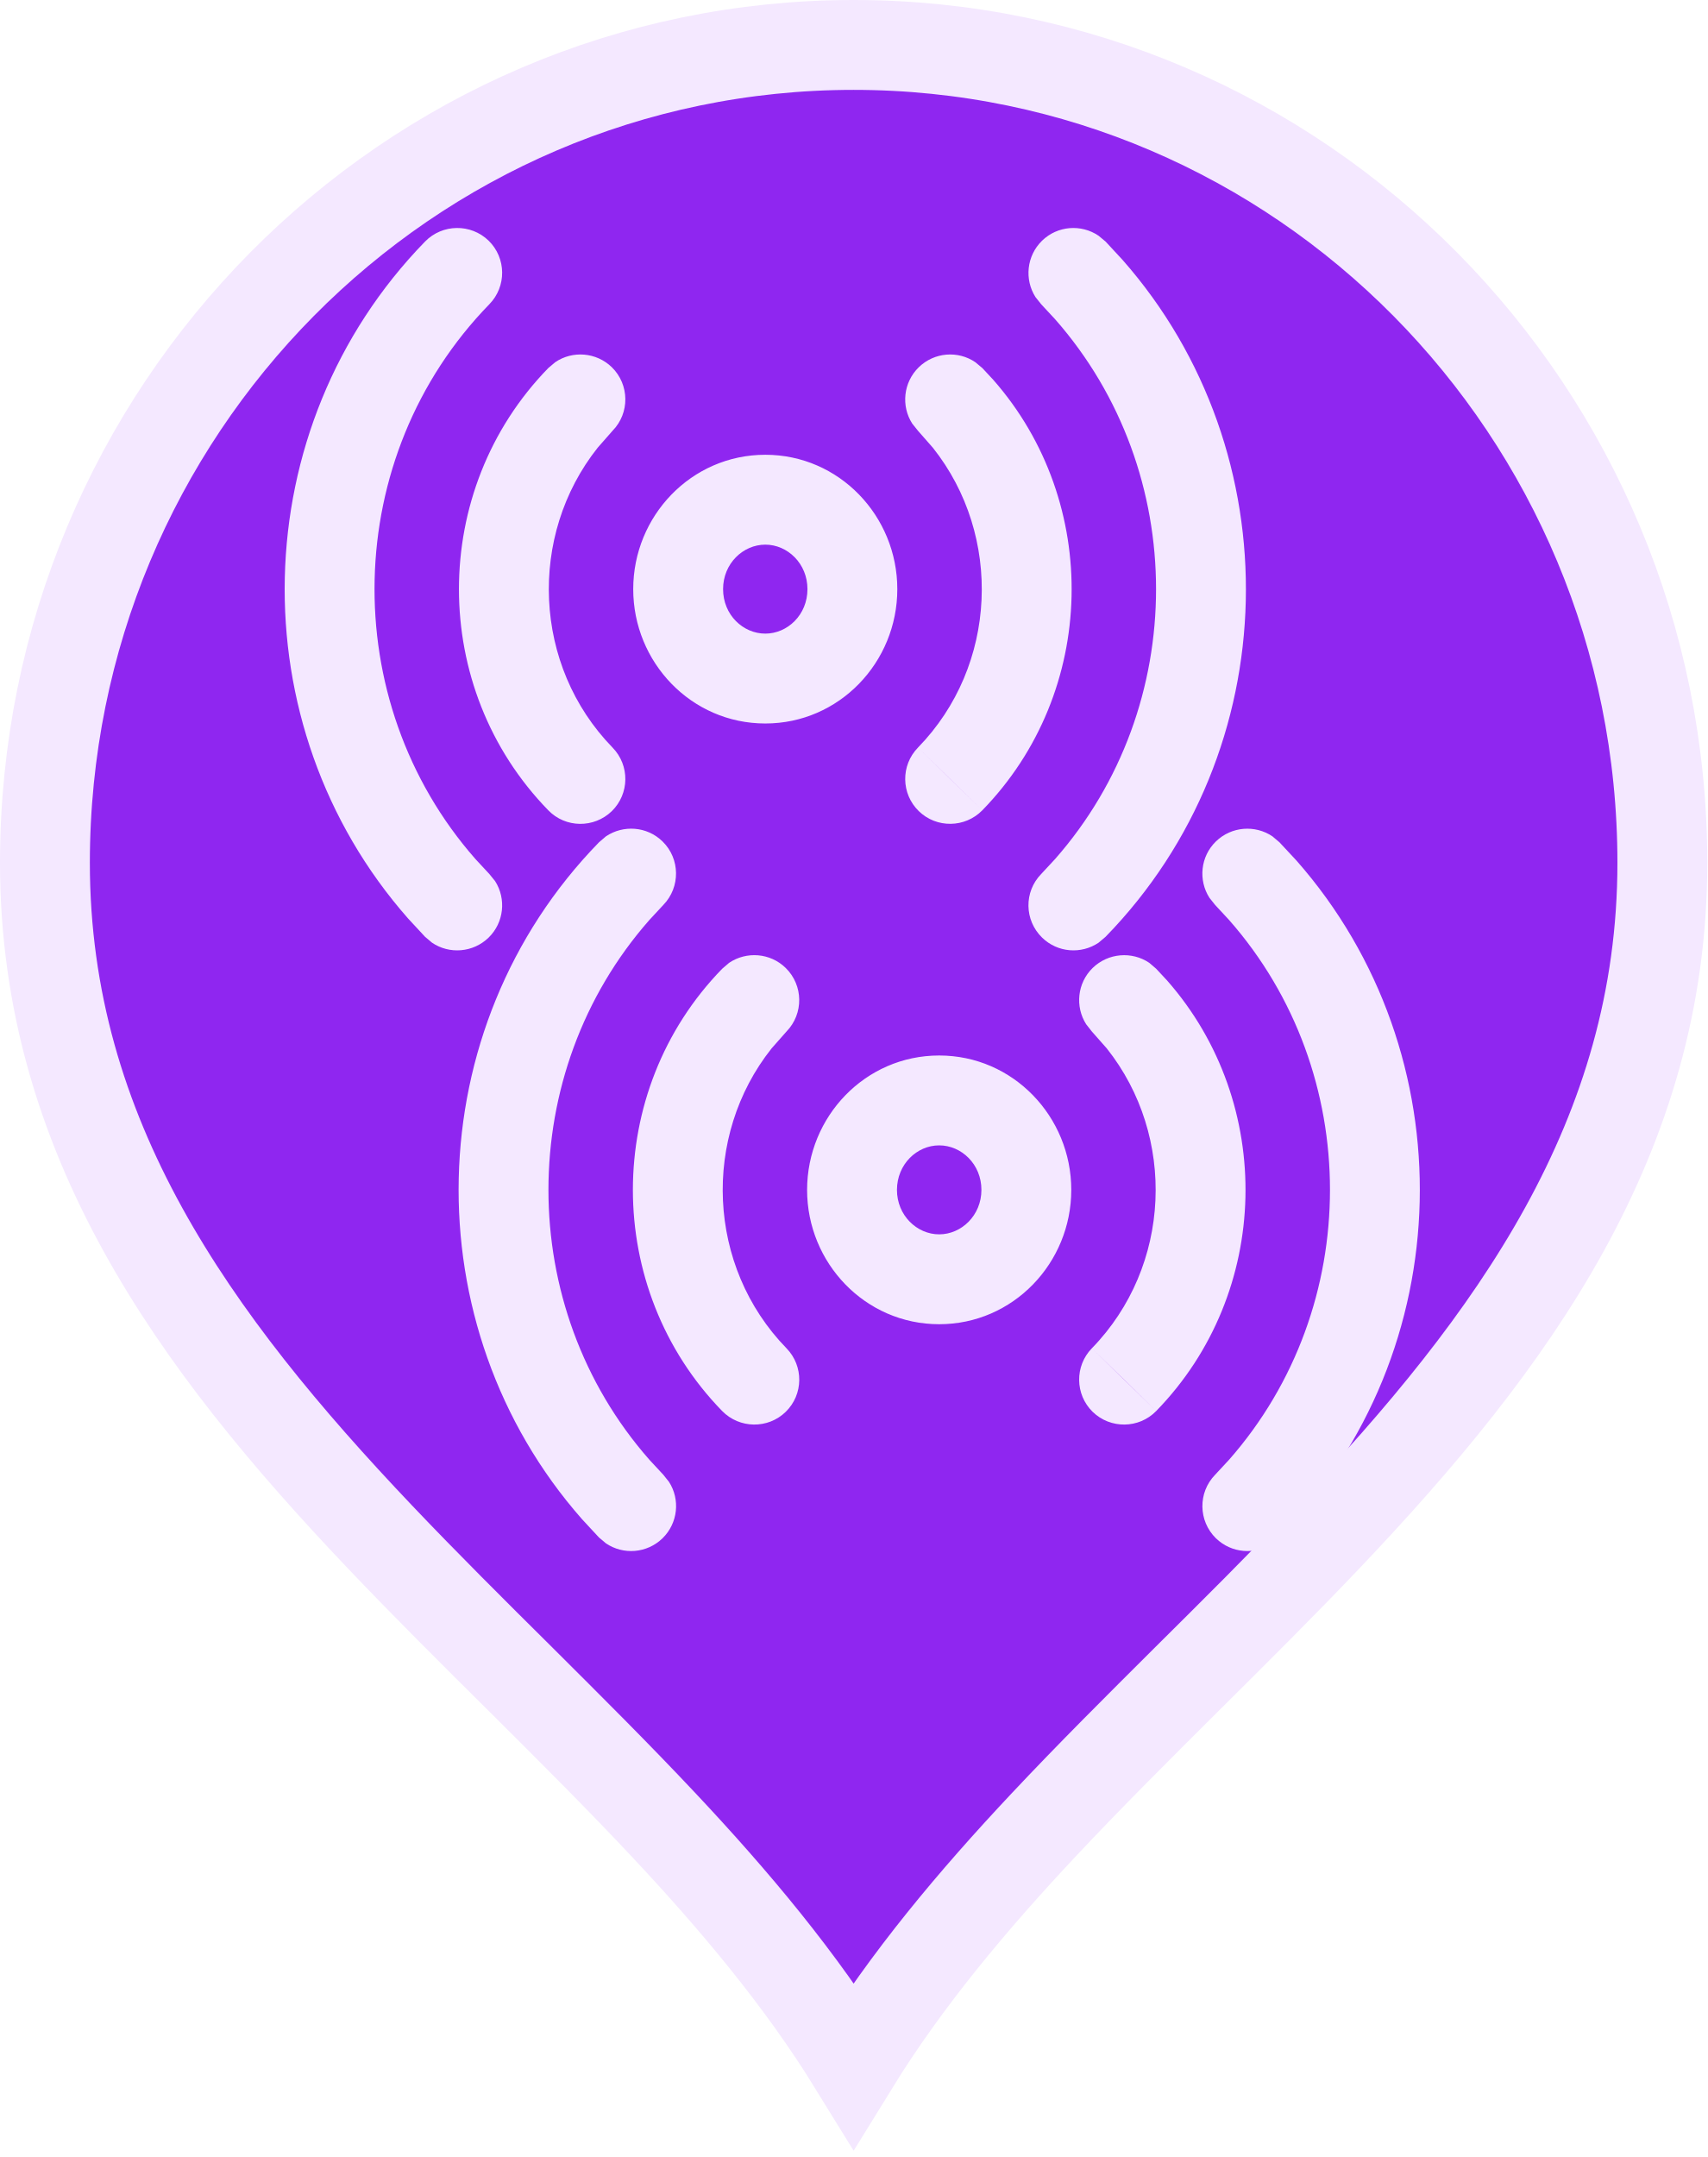
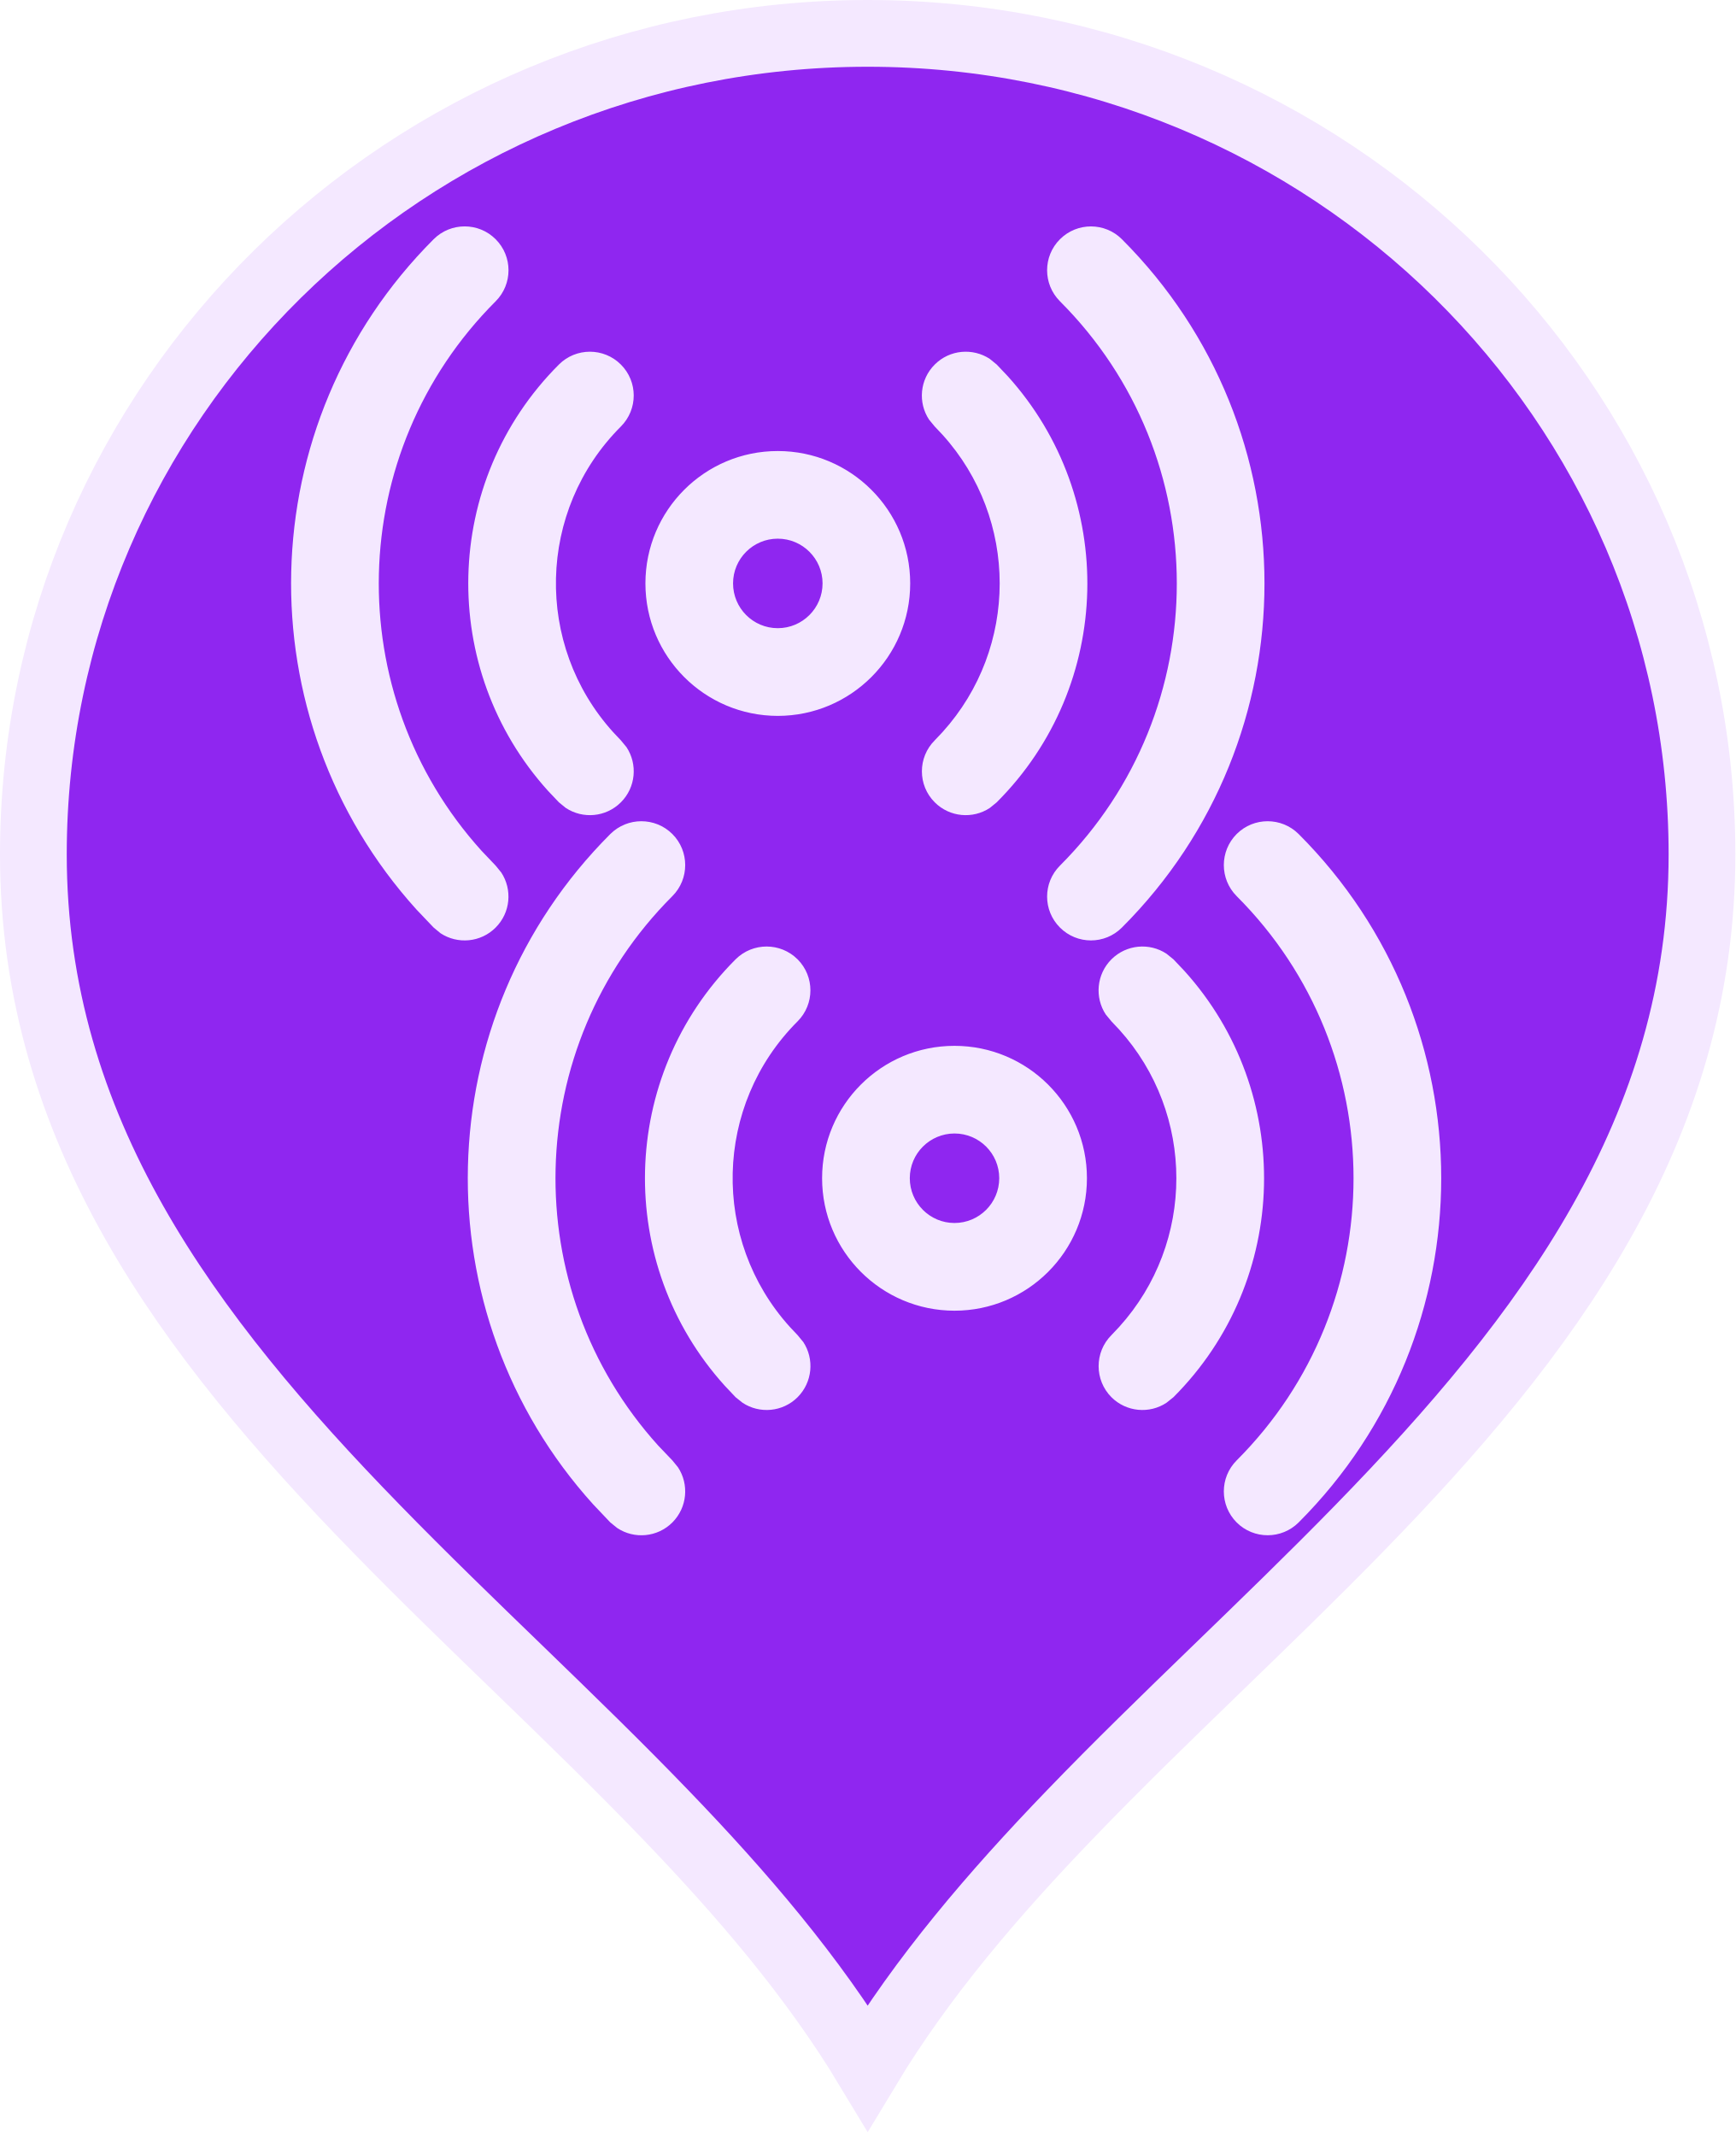
- <svg xmlns="http://www.w3.org/2000/svg" width="19" height="24" viewBox="0 0 19 24" fill="none">
-   <path d="M9.5 0.5C14.466 0.5 18.5 4.569 18.5 9.6C18.5 12.648 16.838 14.925 14.778 17.094C14.265 17.634 13.732 18.163 13.197 18.694C12.665 19.224 12.13 19.756 11.622 20.297C10.827 21.143 10.086 22.026 9.5 22.977C8.914 22.026 8.173 21.143 7.378 20.297C6.87 19.756 6.335 19.224 5.803 18.694C5.268 18.163 4.735 17.634 4.222 17.094C2.161 14.925 0.5 12.648 0.5 9.6C0.5 4.569 4.534 0.5 9.5 0.5Z" fill="#8F26F0" stroke="#F4E8FF" />
-   <path d="M6.743 9.306C6.936 9.176 7.2 9.193 7.373 9.362C7.57 9.554 7.574 9.871 7.382 10.069L7.227 10.236C5.729 11.938 5.729 14.54 7.227 16.242L7.382 16.409L7.445 16.488C7.571 16.683 7.546 16.947 7.373 17.116C7.2 17.284 6.936 17.303 6.743 17.172L6.666 17.107L6.477 16.903C4.585 14.755 4.648 11.442 6.666 9.372L6.743 9.306ZM13.532 9.362C13.705 9.194 13.969 9.176 14.161 9.306L14.239 9.372L14.429 9.576C16.32 11.724 16.256 15.036 14.239 17.107L14.161 17.172C13.969 17.303 13.705 17.284 13.532 17.116C13.335 16.923 13.33 16.607 13.523 16.409L13.678 16.242C15.175 14.54 15.176 11.938 13.678 10.236L13.523 10.069L13.46 9.99C13.334 9.794 13.359 9.53 13.532 9.362ZM8.114 10.713C8.307 10.583 8.571 10.601 8.744 10.77C8.941 10.963 8.945 11.279 8.753 11.477L8.587 11.665C7.81 12.643 7.865 14.09 8.753 15.002C8.945 15.199 8.942 15.516 8.744 15.709C8.547 15.901 8.23 15.897 8.037 15.7C6.712 14.339 6.712 12.139 8.037 10.779L8.114 10.713ZM12.867 15.7C12.675 15.897 12.358 15.901 12.16 15.709C11.963 15.516 11.959 15.199 12.151 15.002L12.867 15.7ZM12.16 10.77C12.333 10.602 12.598 10.583 12.79 10.713L12.867 10.779L12.988 10.909C14.191 12.276 14.151 14.382 12.867 15.7L12.51 15.35L12.151 15.002C13.039 14.09 13.094 12.643 12.317 11.665L12.151 11.477L12.088 11.397C11.963 11.201 11.988 10.938 12.16 10.77ZM10.452 11.744C11.276 11.744 11.922 12.426 11.922 13.239C11.922 14.052 11.276 14.734 10.452 14.734C9.628 14.734 8.982 14.052 8.982 13.239C8.983 12.425 9.628 11.744 10.452 11.744ZM10.452 12.744C10.205 12.744 9.983 12.953 9.982 13.239C9.982 13.524 10.205 13.734 10.452 13.734C10.699 13.734 10.922 13.524 10.922 13.239C10.922 12.953 10.699 12.744 10.452 12.744ZM4.73 2.688C4.923 2.49 5.24 2.486 5.438 2.678C5.635 2.871 5.639 3.187 5.446 3.385C3.795 5.08 3.744 7.799 5.291 9.558L5.446 9.725L5.51 9.804C5.635 10 5.61 10.264 5.438 10.432C5.264 10.601 5 10.619 4.808 10.489L4.73 10.423L4.541 10.219C2.649 8.071 2.713 4.759 4.73 2.688ZM11.597 2.678C11.77 2.51 12.033 2.492 12.226 2.623L12.304 2.688L12.493 2.892C14.384 5.04 14.321 8.353 12.304 10.423L12.226 10.489C12.033 10.619 11.77 10.601 11.597 10.432C11.399 10.239 11.394 9.923 11.587 9.725L11.742 9.558C13.24 7.856 13.24 5.254 11.742 3.552L11.587 3.385L11.524 3.306C11.399 3.11 11.424 2.847 11.597 2.678ZM6.179 4.03C6.371 3.899 6.636 3.918 6.809 4.086C7.006 4.279 7.01 4.596 6.817 4.793L6.651 4.982C5.875 5.96 5.93 7.407 6.817 8.318C7.01 8.516 7.006 8.832 6.809 9.025C6.611 9.217 6.294 9.214 6.102 9.016C4.776 7.656 4.776 5.455 6.102 4.095L6.179 4.03ZM10.932 9.016C10.739 9.213 10.422 9.217 10.225 9.025C10.027 8.832 10.023 8.516 10.216 8.318L10.932 9.016ZM10.225 4.086C10.398 3.918 10.662 3.899 10.854 4.03L10.932 4.095L11.053 4.225C12.256 5.592 12.216 7.698 10.932 9.016L10.574 8.666L10.216 8.318C11.104 7.407 11.159 5.96 10.382 4.982L10.216 4.793L10.152 4.713C10.027 4.518 10.052 4.255 10.225 4.086ZM8.517 5.06C9.34 5.06 9.986 5.742 9.986 6.555C9.986 7.369 9.34 8.05 8.517 8.05C7.693 8.05 7.047 7.369 7.047 6.555C7.047 5.742 7.693 5.06 8.517 5.06ZM8.517 6.06C8.27 6.06 8.047 6.27 8.047 6.555C8.047 6.841 8.269 7.05 8.517 7.05C8.764 7.05 8.986 6.841 8.986 6.555C8.986 6.27 8.764 6.06 8.517 6.06Z" fill="#F4E8FF" />
+ <svg xmlns="http://www.w3.org/2000/svg" width="26" height="32" viewBox="0 0 26 32" fill="none">
+   <path d="M13 0.5C19.911 0.5 25.5 6.014 25.5 12.8C25.5 16.927 23.187 20.003 20.36 22.902C19.655 23.625 18.924 24.331 18.193 25.039C17.464 25.745 16.734 26.453 16.042 27.172C14.884 28.373 13.815 29.622 13 30.974C12.185 29.622 11.116 28.373 9.958 27.172C9.266 26.453 8.536 25.745 7.807 25.039C7.075 24.331 6.344 23.625 5.64 22.902C2.813 20.003 0.5 16.927 0.5 12.8C0.5 6.014 6.089 0.5 13 0.5Z" fill="#8F26F0" stroke="#F4E8FF" />
+   <path d="M18.528 12.495C18.784 12.239 19.2 12.239 19.457 12.495C22.305 15.343 22.305 19.96 19.457 22.808C19.2 23.064 18.785 23.064 18.528 22.808C18.272 22.551 18.272 22.135 18.528 21.879C20.863 19.544 20.863 15.759 18.528 13.425C18.272 13.168 18.272 12.752 18.528 12.495ZM9.144 12.495C9.401 12.239 9.817 12.239 10.074 12.495C10.33 12.752 10.33 13.168 10.074 13.425C7.812 15.686 7.741 19.309 9.861 21.656L10.074 21.879L10.158 21.982C10.326 22.237 10.298 22.583 10.074 22.808C9.85 23.032 9.503 23.061 9.248 22.892L9.144 22.808L8.886 22.536C6.3 19.674 6.385 15.254 9.144 12.495ZM11.021 14.372C11.278 14.116 11.693 14.116 11.95 14.372C12.206 14.629 12.206 15.044 11.95 15.301C10.692 16.558 10.654 18.573 11.833 19.878L11.95 20.002L12.035 20.105C12.203 20.36 12.174 20.707 11.95 20.932C11.726 21.155 11.38 21.184 11.125 21.015L11.021 20.932L10.857 20.758C9.212 18.937 9.267 16.127 11.021 14.372ZM16.652 14.372C16.877 14.148 17.223 14.12 17.477 14.288L17.581 14.372L17.745 14.545C19.39 16.365 19.335 19.177 17.581 20.932L17.477 21.015C17.223 21.184 16.876 21.155 16.652 20.932C16.396 20.675 16.396 20.258 16.652 20.002L16.769 19.878C17.91 18.615 17.91 16.688 16.769 15.425L16.652 15.301L16.567 15.198C16.399 14.943 16.428 14.596 16.652 14.372ZM14.3 15.668C15.396 15.668 16.285 16.556 16.285 17.651C16.285 18.747 15.396 19.636 14.3 19.636C13.205 19.635 12.317 18.747 12.317 17.651C12.317 16.556 13.205 15.668 14.3 15.668ZM14.3 16.981C13.931 16.982 13.631 17.281 13.631 17.651C13.631 18.021 13.931 18.322 14.3 18.322C14.671 18.322 14.971 18.021 14.971 17.651C14.971 17.281 14.671 16.981 14.3 16.981ZM15.881 3.584C16.137 3.328 16.553 3.328 16.809 3.584C19.657 6.432 19.657 11.049 16.809 13.896C16.553 14.153 16.137 14.153 15.881 13.896C15.624 13.64 15.624 13.224 15.881 12.968C18.215 10.633 18.215 6.848 15.881 4.514C15.624 4.257 15.624 3.84 15.881 3.584ZM6.497 3.584C6.753 3.328 7.17 3.327 7.426 3.584C7.683 3.84 7.683 4.257 7.426 4.514C5.165 6.775 5.093 10.398 7.214 12.745L7.426 12.968L7.51 13.071C7.678 13.326 7.65 13.672 7.426 13.896C7.202 14.121 6.855 14.149 6.6 13.981L6.497 13.896L6.239 13.625C3.652 10.762 3.738 6.343 6.497 3.584ZM8.374 5.461C8.63 5.205 9.046 5.205 9.302 5.461C9.559 5.717 9.559 6.133 9.302 6.39C8.045 7.647 8.006 9.662 9.185 10.967L9.302 11.091L9.387 11.194C9.555 11.449 9.527 11.796 9.302 12.02C9.078 12.244 8.732 12.272 8.477 12.104L8.374 12.02L8.21 11.847C6.565 10.026 6.619 7.215 8.374 5.461ZM14.005 5.461C14.229 5.237 14.575 5.209 14.83 5.377L14.933 5.461L15.097 5.634C16.742 7.454 16.688 10.266 14.933 12.02L14.83 12.104C14.575 12.272 14.229 12.244 14.005 12.02C13.748 11.764 13.748 11.347 14.005 11.091L14.122 10.967C15.263 9.704 15.263 7.776 14.122 6.514L14.005 6.39L13.92 6.287C13.751 6.032 13.78 5.685 14.005 5.461ZM11.653 6.757C12.748 6.757 13.637 7.645 13.637 8.74C13.637 9.836 12.748 10.724 11.653 10.725C10.558 10.724 9.67 9.836 9.67 8.74C9.67 7.645 10.558 6.757 11.653 6.757ZM11.653 8.07C11.283 8.07 10.983 8.37 10.983 8.74C10.983 9.11 11.283 9.411 11.653 9.411C12.023 9.411 12.324 9.11 12.324 8.74C12.324 8.37 12.023 8.07 11.653 8.07Z" fill="#F4E8FF" />
</svg>
